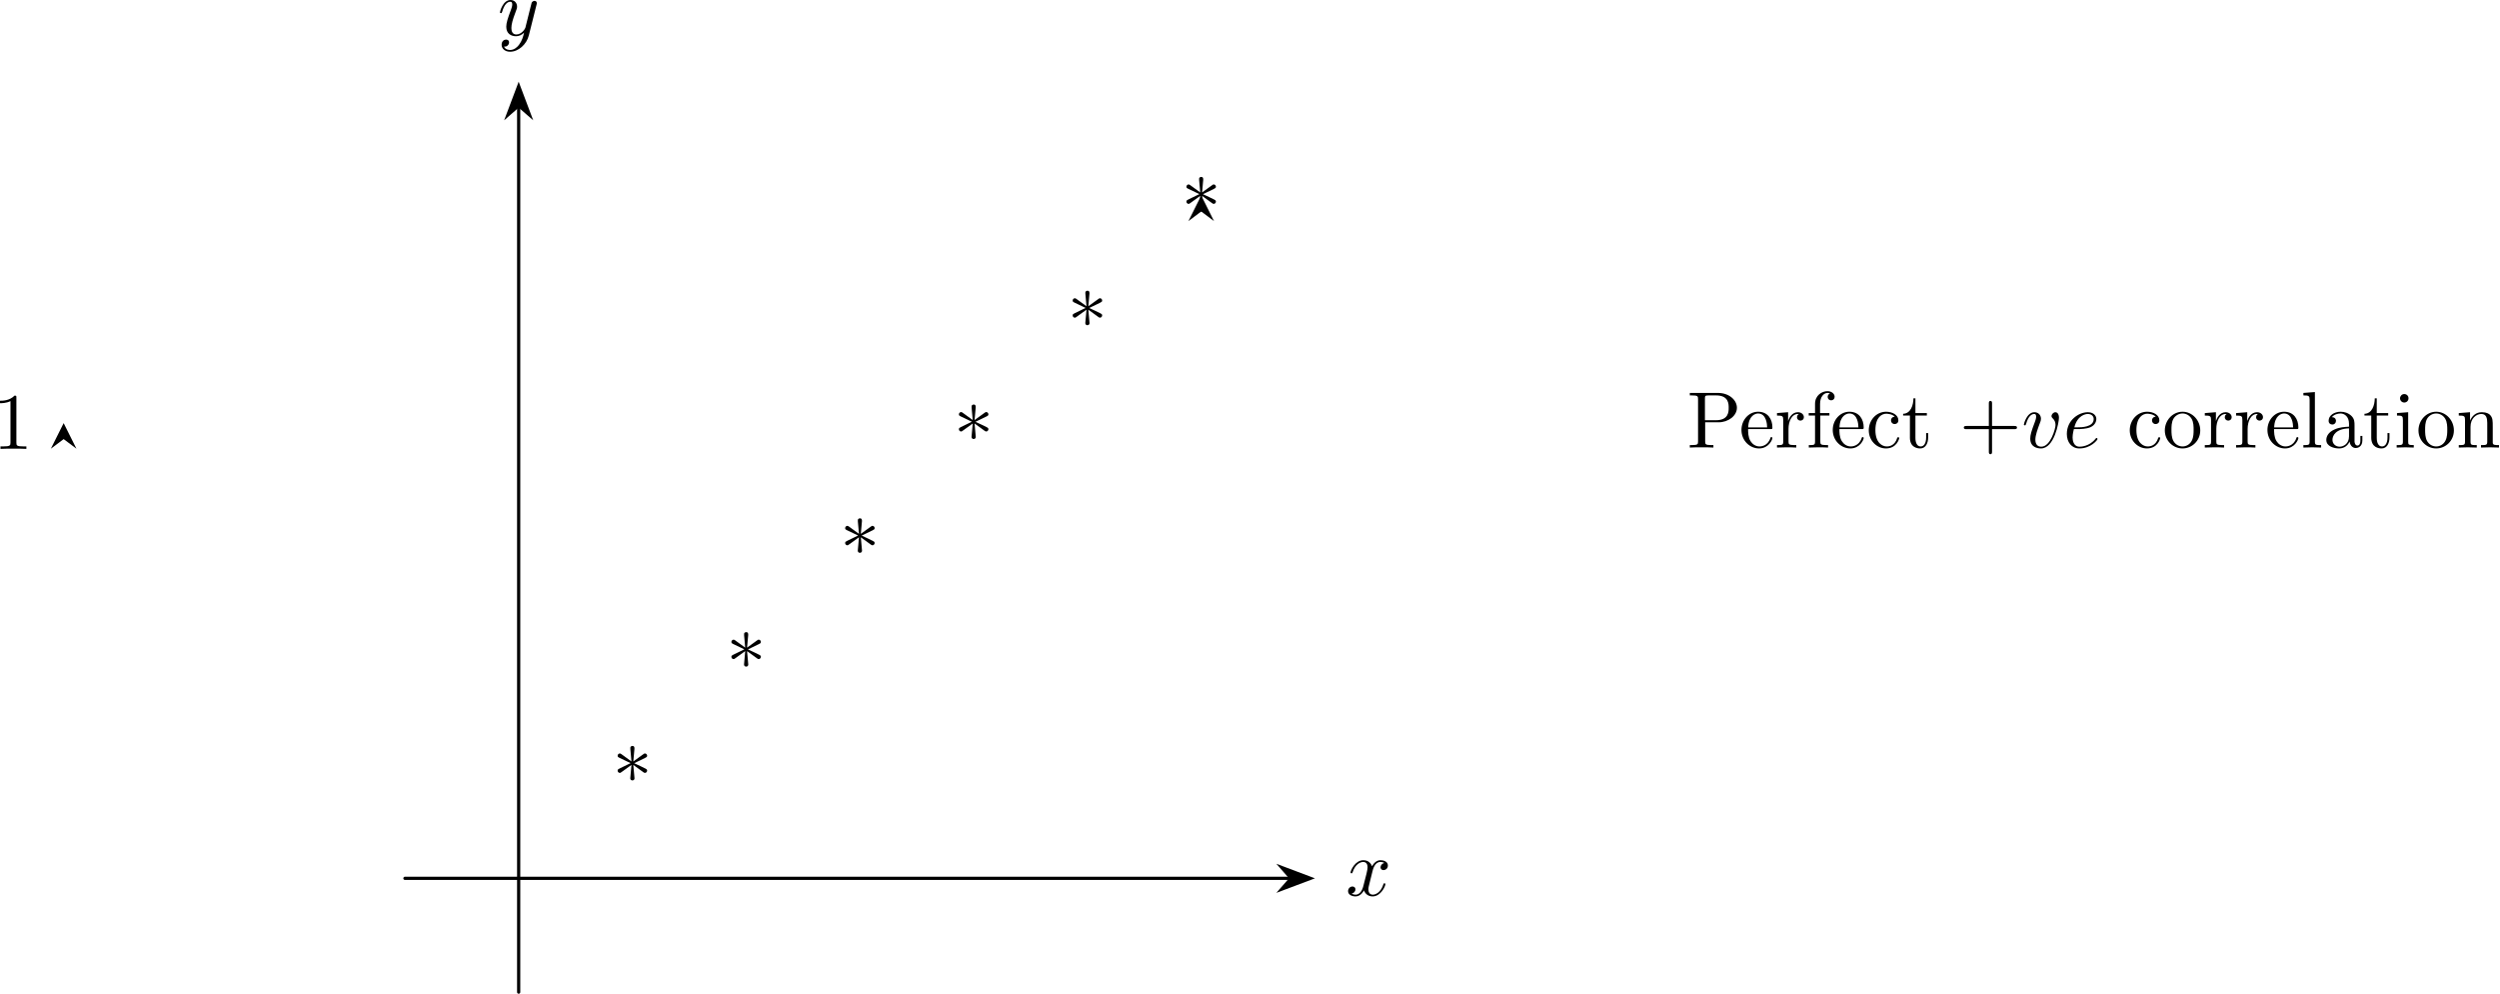
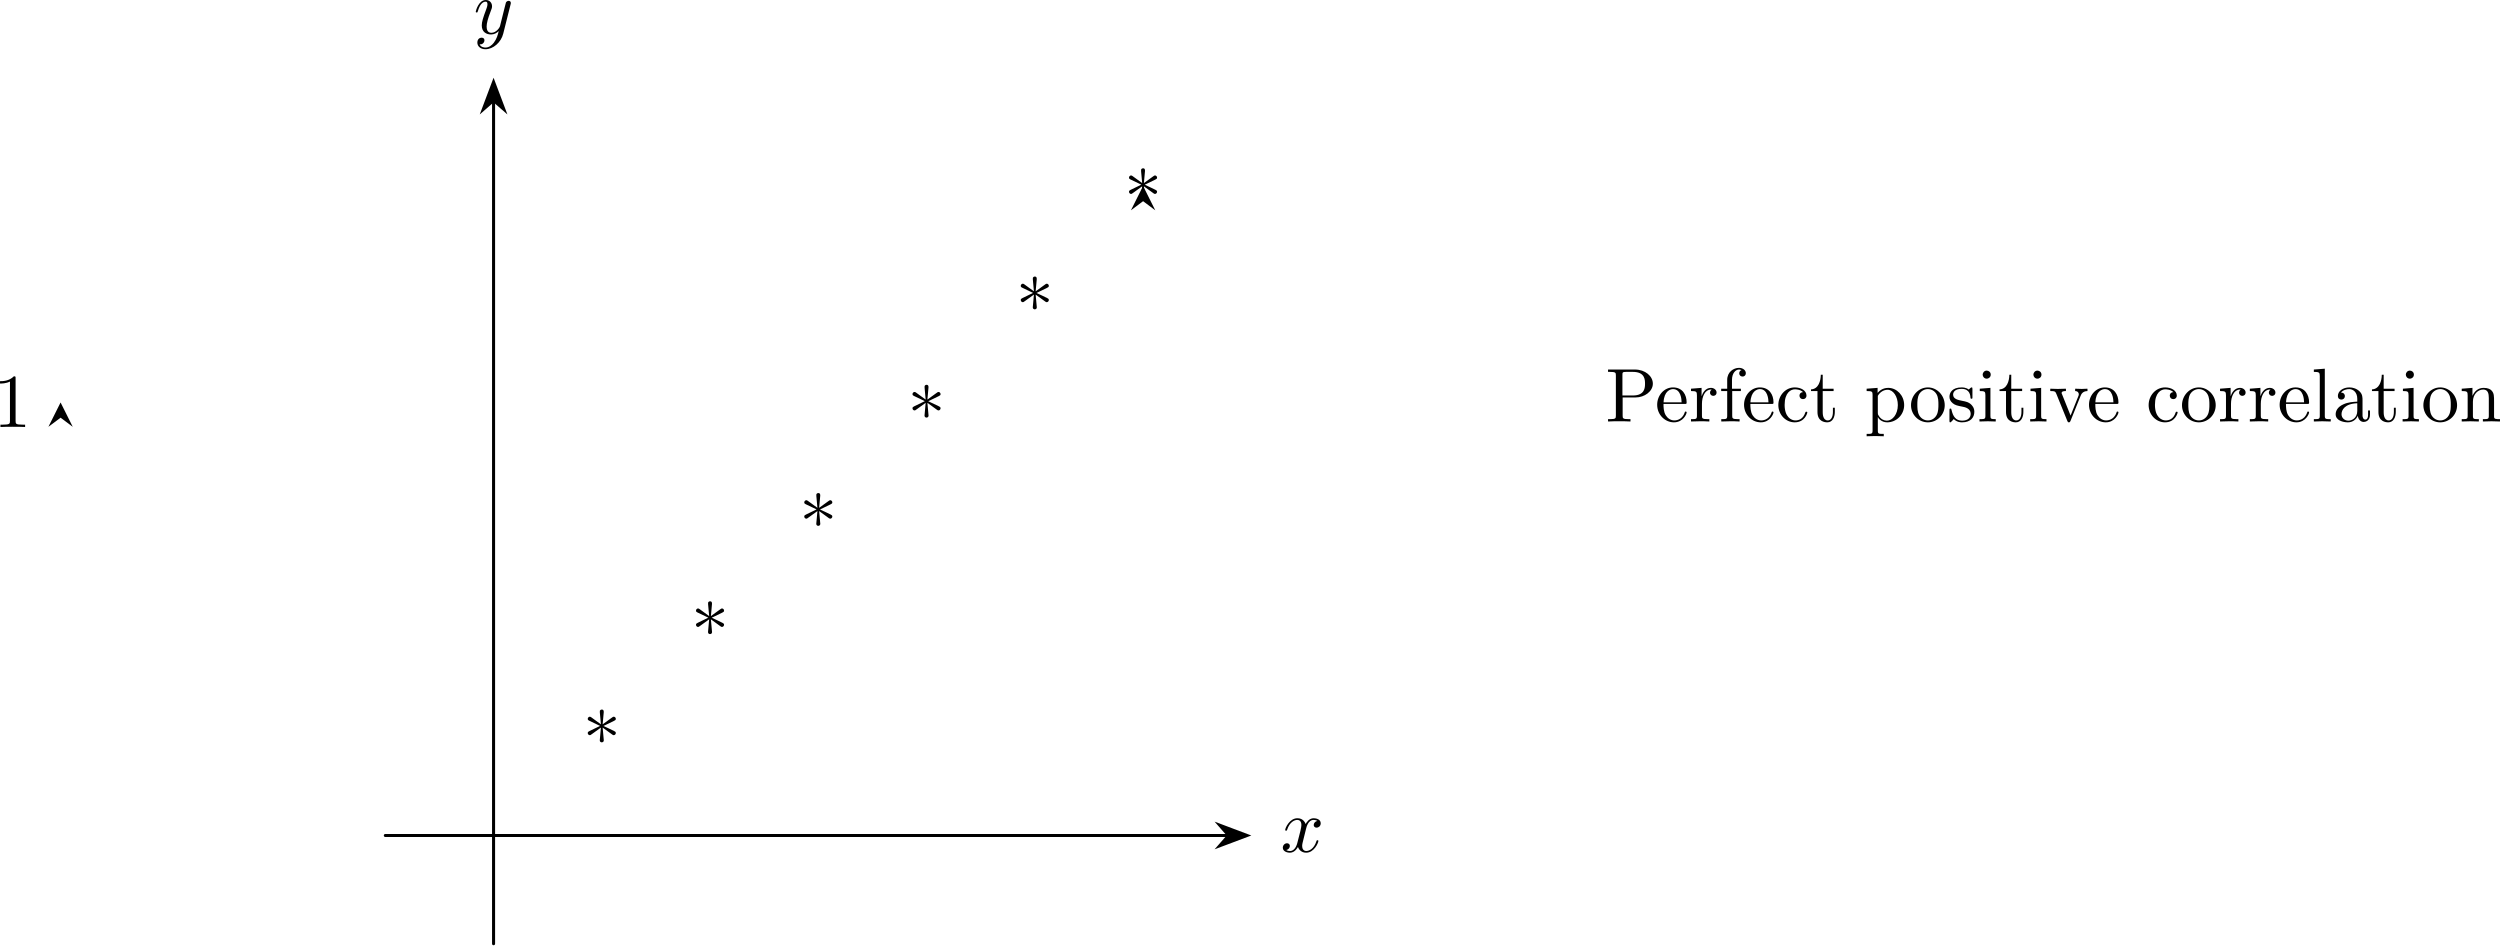
- <svg xmlns="http://www.w3.org/2000/svg" xmlns:xlink="http://www.w3.org/1999/xlink" version="1.1" width="435.904pt" height="173.268pt" viewBox="6.331 21.666 435.904 173.268">
+ <svg xmlns="http://www.w3.org/2000/svg" xmlns:xlink="http://www.w3.org/1999/xlink" version="1.1" width="458.257pt" height="173.268pt" viewBox="6.331 21.666 458.257 173.268">
  <defs>
-     <use id="g12-43" xlink:href="#g7-43" transform="scale(.913242)" />
    <use id="g12-49" xlink:href="#g7-49" transform="scale(.913242)" />
    <use id="g12-80" xlink:href="#g7-80" transform="scale(.913242)" />
    <use id="g12-97" xlink:href="#g7-97" transform="scale(.913242)" />
    <use id="g12-99" xlink:href="#g7-99" transform="scale(.913242)" />
    <use id="g12-101" xlink:href="#g7-101" transform="scale(.913242)" />
    <use id="g12-102" xlink:href="#g7-102" transform="scale(.913242)" />
    <use id="g12-105" xlink:href="#g7-105" transform="scale(.913242)" />
    <use id="g12-108" xlink:href="#g7-108" transform="scale(.913242)" />
    <use id="g12-110" xlink:href="#g7-110" transform="scale(.913242)" />
    <use id="g12-111" xlink:href="#g7-111" transform="scale(.913242)" />
+     <use id="g12-112" xlink:href="#g7-112" transform="scale(.913242)" />
    <use id="g12-114" xlink:href="#g7-114" transform="scale(.913242)" />
+     <use id="g12-115" xlink:href="#g7-115" transform="scale(.913242)" />
    <use id="g12-116" xlink:href="#g7-116" transform="scale(.913242)" />
-     <path id="g7-43" d="M4.462-2.509H7.505C7.658-2.509 7.865-2.509 7.865-2.727S7.658-2.945 7.505-2.945H4.462V-6C4.462-6.153 4.462-6.36 4.244-6.36S4.025-6.153 4.025-6V-2.945H.971C.818-2.945 .611-2.945 .611-2.727S.818-2.509 .971-2.509H4.025V.545C4.025 .698 4.025 .905 4.244 .905S4.462 .698 4.462 .545V-2.509Z" />
+     <use id="g12-118" xlink:href="#g7-118" transform="scale(.913242)" />
    <path id="g7-49" d="M3.207-6.982C3.207-7.244 3.207-7.265 2.956-7.265C2.28-6.567 1.32-6.567 .971-6.567V-6.229C1.189-6.229 1.833-6.229 2.4-6.513V-.862C2.4-.469 2.367-.338 1.385-.338H1.036V0C1.418-.033 2.367-.033 2.804-.033S4.189-.033 4.571 0V-.338H4.222C3.24-.338 3.207-.458 3.207-.862V-6.982Z" />
    <path id="g7-80" d="M2.476-3.447H4.32C5.629-3.447 6.807-4.331 6.807-5.422C6.807-6.491 5.727-7.451 4.233-7.451H.382V-7.113H.644C1.484-7.113 1.505-6.993 1.505-6.6V-.851C1.505-.458 1.484-.338 .644-.338H.382V0C.764-.033 1.571-.033 1.985-.033S3.218-.033 3.6 0V-.338H3.338C2.498-.338 2.476-.458 2.476-.851V-3.447ZM2.444-3.731V-6.676C2.444-7.036 2.465-7.113 2.978-7.113H3.949C5.684-7.113 5.684-5.956 5.684-5.422C5.684-4.909 5.684-3.731 3.949-3.731H2.444Z" />
    <path id="g7-97" d="M3.633-.829C3.676-.393 3.971 .065 4.484 .065C4.713 .065 5.378-.087 5.378-.971V-1.582H5.105V-.971C5.105-.338 4.833-.273 4.713-.273C4.353-.273 4.309-.764 4.309-.818V-3C4.309-3.458 4.309-3.884 3.916-4.287C3.491-4.713 2.945-4.887 2.422-4.887C1.527-4.887 .775-4.375 .775-3.655C.775-3.327 .993-3.142 1.276-3.142C1.582-3.142 1.778-3.36 1.778-3.644C1.778-3.775 1.724-4.135 1.222-4.145C1.516-4.527 2.051-4.647 2.4-4.647C2.935-4.647 3.556-4.222 3.556-3.251V-2.847C3-2.815 2.236-2.782 1.549-2.455C.731-2.084 .458-1.516 .458-1.036C.458-.153 1.516 .12 2.204 .12C2.924 .12 3.425-.316 3.633-.829ZM3.556-2.618V-1.527C3.556-.491 2.771-.12 2.28-.12C1.745-.12 1.298-.502 1.298-1.047C1.298-1.647 1.756-2.553 3.556-2.618Z" />
    <path id="g7-99" d="M1.276-2.378C1.276-4.156 2.171-4.615 2.749-4.615C2.847-4.615 3.535-4.604 3.916-4.211C3.469-4.178 3.404-3.851 3.404-3.709C3.404-3.425 3.6-3.207 3.905-3.207C4.189-3.207 4.407-3.393 4.407-3.72C4.407-4.462 3.578-4.887 2.738-4.887C1.375-4.887 .371-3.709 .371-2.356C.371-.96 1.451 .12 2.716 .12C4.178 .12 4.527-1.189 4.527-1.298S4.418-1.407 4.385-1.407C4.287-1.407 4.265-1.364 4.244-1.298C3.927-.284 3.218-.153 2.815-.153C2.236-.153 1.276-.622 1.276-2.378Z" />
    <path id="g7-101" d="M1.222-2.749C1.287-4.375 2.204-4.647 2.575-4.647C3.698-4.647 3.807-3.175 3.807-2.749H1.222ZM1.211-2.52H4.255C4.495-2.52 4.527-2.52 4.527-2.749C4.527-3.829 3.938-4.887 2.575-4.887C1.309-4.887 .305-3.764 .305-2.4C.305-.938 1.451 .12 2.705 .12C4.036 .12 4.527-1.091 4.527-1.298C4.527-1.407 4.44-1.429 4.385-1.429C4.287-1.429 4.265-1.364 4.244-1.276C3.862-.153 2.88-.153 2.771-.153C2.225-.153 1.789-.48 1.538-.884C1.211-1.407 1.211-2.127 1.211-2.52Z" />
    <path id="g7-102" d="M1.909-4.702V-5.967C1.909-6.927 2.433-7.451 2.913-7.451C2.945-7.451 3.109-7.451 3.273-7.375C3.142-7.331 2.945-7.189 2.945-6.916C2.945-6.665 3.12-6.447 3.415-6.447C3.731-6.447 3.895-6.665 3.895-6.927C3.895-7.331 3.491-7.691 2.913-7.691C2.149-7.691 1.222-7.113 1.222-5.956V-4.702H.36V-4.364H1.222V-.829C1.222-.338 1.102-.338 .371-.338V0C.796-.011 1.309-.033 1.615-.033C2.051-.033 2.564-.033 3 0V-.338H2.771C1.964-.338 1.942-.458 1.942-.851V-4.364H3.185V-4.702H1.909Z" />
    <path id="g7-105" d="M1.931-4.822L.404-4.702V-4.364C1.113-4.364 1.211-4.298 1.211-3.764V-.829C1.211-.338 1.091-.338 .36-.338V0C.709-.011 1.298-.033 1.56-.033C1.942-.033 2.324-.011 2.695 0V-.338C1.975-.338 1.931-.393 1.931-.818V-4.822ZM1.975-6.72C1.975-7.069 1.702-7.298 1.396-7.298C1.058-7.298 .818-7.004 .818-6.72C.818-6.425 1.058-6.142 1.396-6.142C1.702-6.142 1.975-6.371 1.975-6.72Z" />
    <path id="g7-108" d="M1.931-7.571L.36-7.451V-7.113C1.124-7.113 1.211-7.036 1.211-6.502V-.829C1.211-.338 1.091-.338 .36-.338V0C.72-.011 1.298-.033 1.571-.033S2.378-.011 2.782 0V-.338C2.051-.338 1.931-.338 1.931-.829V-7.571Z" />
    <path id="g7-110" d="M1.2-3.753V-.829C1.2-.338 1.08-.338 .349-.338V0C.731-.011 1.287-.033 1.582-.033C1.865-.033 2.433-.011 2.804 0V-.338C2.073-.338 1.953-.338 1.953-.829V-2.836C1.953-3.971 2.727-4.582 3.425-4.582C4.113-4.582 4.233-3.993 4.233-3.371V-.829C4.233-.338 4.113-.338 3.382-.338V0C3.764-.011 4.32-.033 4.615-.033C4.898-.033 5.465-.011 5.836 0V-.338C5.269-.338 4.996-.338 4.985-.665V-2.749C4.985-3.687 4.985-4.025 4.647-4.418C4.495-4.604 4.135-4.822 3.502-4.822C2.705-4.822 2.193-4.353 1.887-3.676V-4.822L.349-4.702V-4.364C1.113-4.364 1.2-4.287 1.2-3.753Z" />
    <path id="g7-111" d="M5.138-2.335C5.138-3.731 4.047-4.887 2.727-4.887C1.364-4.887 .305-3.698 .305-2.335C.305-.927 1.44 .12 2.716 .12C4.036 .12 5.138-.949 5.138-2.335ZM2.727-.153C2.258-.153 1.778-.382 1.484-.884C1.211-1.364 1.211-2.029 1.211-2.422C1.211-2.847 1.211-3.436 1.473-3.916C1.767-4.418 2.28-4.647 2.716-4.647C3.196-4.647 3.665-4.407 3.949-3.938S4.233-2.836 4.233-2.422C4.233-2.029 4.233-1.44 3.993-.96C3.753-.469 3.273-.153 2.727-.153Z" />
+     <path id="g7-112" d="M1.876-4.102V-4.822L.305-4.702V-4.364C1.08-4.364 1.156-4.298 1.156-3.818V1.287C1.156 1.778 1.036 1.778 .305 1.778V2.116C.676 2.105 1.244 2.084 1.527 2.084C1.822 2.084 2.378 2.105 2.76 2.116V1.778C2.029 1.778 1.909 1.778 1.909 1.287V-.545V-.644C1.964-.469 2.422 .12 3.251 .12C4.549 .12 5.684-.949 5.684-2.356C5.684-3.742 4.625-4.822 3.404-4.822C2.553-4.822 2.095-4.342 1.876-4.102ZM1.909-1.244V-3.676C2.225-4.233 2.76-4.549 3.316-4.549C4.113-4.549 4.778-3.589 4.778-2.356C4.778-1.036 4.015-.12 3.207-.12C2.771-.12 2.356-.338 2.062-.785C1.909-1.015 1.909-1.025 1.909-1.244Z" />
    <path id="g7-114" d="M1.822-3.622V-4.822L.305-4.702V-4.364C1.069-4.364 1.156-4.287 1.156-3.753V-.829C1.156-.338 1.036-.338 .305-.338V0C.731-.011 1.244-.033 1.549-.033C1.985-.033 2.498-.033 2.935 0V-.338H2.705C1.898-.338 1.876-.458 1.876-.851V-2.531C1.876-3.611 2.335-4.582 3.164-4.582C3.24-4.582 3.262-4.582 3.284-4.571C3.251-4.56 3.033-4.429 3.033-4.145C3.033-3.84 3.262-3.676 3.502-3.676C3.698-3.676 3.971-3.807 3.971-4.156S3.633-4.822 3.164-4.822C2.367-4.822 1.975-4.091 1.822-3.622Z" />
+     <path id="g7-115" d="M2.269-2.116C2.509-2.073 3.404-1.898 3.404-1.113C3.404-.556 3.022-.12 2.171-.12C1.255-.12 .862-.742 .655-1.669C.622-1.811 .611-1.855 .502-1.855C.36-1.855 .36-1.778 .36-1.582V-.142C.36 .044 .36 .12 .48 .12C.535 .12 .545 .109 .753-.098C.775-.12 .775-.142 .971-.349C1.451 .109 1.942 .12 2.171 .12C3.425 .12 3.927-.611 3.927-1.396C3.927-1.975 3.6-2.302 3.469-2.433C3.109-2.782 2.684-2.869 2.225-2.956C1.615-3.076 .884-3.218 .884-3.851C.884-4.233 1.167-4.68 2.105-4.68C3.305-4.68 3.36-3.698 3.382-3.36C3.393-3.262 3.491-3.262 3.513-3.262C3.655-3.262 3.655-3.316 3.655-3.524V-4.625C3.655-4.811 3.655-4.887 3.535-4.887C3.48-4.887 3.458-4.887 3.316-4.756C3.284-4.713 3.175-4.615 3.131-4.582C2.716-4.887 2.269-4.887 2.105-4.887C.775-4.887 .36-4.156 .36-3.545C.36-3.164 .535-2.858 .829-2.618C1.178-2.335 1.484-2.269 2.269-2.116Z" />
    <path id="g7-116" d="M1.887-4.364H3.447V-4.702H1.887V-6.709H1.615C1.604-5.815 1.276-4.647 .207-4.604V-4.364H1.135V-1.353C1.135-.011 2.149 .12 2.542 .12C3.316 .12 3.622-.655 3.622-1.353V-1.975H3.349V-1.375C3.349-.567 3.022-.153 2.618-.153C1.887-.153 1.887-1.145 1.887-1.331V-4.364Z" />
+     <path id="g7-118" d="M4.538-3.633C4.636-3.884 4.822-4.353 5.542-4.364V-4.702C5.291-4.68 4.975-4.669 4.724-4.669C4.462-4.669 3.96-4.691 3.775-4.702V-4.364C4.178-4.353 4.298-4.102 4.298-3.895C4.298-3.796 4.276-3.753 4.233-3.633L3.12-.851L1.898-3.895C1.833-4.036 1.833-4.058 1.833-4.08C1.833-4.364 2.258-4.364 2.455-4.364V-4.702C2.127-4.691 1.516-4.669 1.265-4.669C.971-4.669 .535-4.68 .207-4.702V-4.364C.895-4.364 .938-4.298 1.08-3.96L2.651-.087C2.716 .065 2.738 .12 2.88 .12S3.065 .022 3.109-.087L4.538-3.633Z" />
    <path id="g8-3" d="M2.74-4.254C2.75-4.394 2.75-4.633 2.491-4.633C2.331-4.633 2.202-4.503 2.232-4.374V-4.244L2.371-2.7L1.096-3.626C1.006-3.676 .986-3.696 .917-3.696C.777-3.696 .648-3.557 .648-3.417C.648-3.258 .747-3.218 .847-3.168L2.262-2.491L.887-1.823C.727-1.743 .648-1.704 .648-1.554S.777-1.275 .917-1.275C.986-1.275 1.006-1.275 1.255-1.465L2.371-2.271L2.222-.598C2.222-.389 2.401-.339 2.481-.339C2.6-.339 2.75-.408 2.75-.598L2.6-2.271L3.875-1.345C3.965-1.295 3.985-1.275 4.055-1.275C4.194-1.275 4.324-1.415 4.324-1.554C4.324-1.704 4.234-1.753 4.115-1.813C3.517-2.112 3.497-2.112 2.71-2.481L4.085-3.148C4.244-3.228 4.324-3.268 4.324-3.417S4.194-3.696 4.055-3.696C3.985-3.696 3.965-3.696 3.716-3.507L2.6-2.7L2.74-4.254Z" />
-     <use id="g10-101" xlink:href="#g4-101" transform="scale(.913242)" />
-     <use id="g10-118" xlink:href="#g4-118" transform="scale(.913242)" />
    <use id="g10-120" xlink:href="#g4-120" transform="scale(.913242)" />
    <use id="g10-121" xlink:href="#g4-121" transform="scale(.913242)" />
-     <path id="g4-101" d="M2.04-2.52C2.356-2.52 3.164-2.542 3.709-2.771C4.473-3.098 4.527-3.742 4.527-3.895C4.527-4.375 4.113-4.822 3.36-4.822C2.149-4.822 .502-3.764 .502-1.855C.502-.742 1.145 .12 2.215 .12C3.775 .12 4.691-1.036 4.691-1.167C4.691-1.233 4.625-1.309 4.56-1.309C4.505-1.309 4.484-1.287 4.418-1.2C3.556-.12 2.367-.12 2.236-.12C1.385-.12 1.287-1.036 1.287-1.385C1.287-1.516 1.298-1.855 1.462-2.52H2.04ZM1.527-2.76C1.953-4.418 3.076-4.582 3.36-4.582C3.873-4.582 4.167-4.265 4.167-3.895C4.167-2.76 2.422-2.76 1.975-2.76H1.527Z" />
-     <path id="g4-118" d="M5.105-4.058C5.105-4.647 4.822-4.822 4.625-4.822C4.353-4.822 4.091-4.538 4.091-4.298C4.091-4.156 4.145-4.091 4.265-3.971C4.495-3.753 4.636-3.469 4.636-3.076C4.636-2.618 3.971-.12 2.695-.12C2.138-.12 1.887-.502 1.887-1.069C1.887-1.68 2.182-2.476 2.52-3.382C2.596-3.567 2.651-3.72 2.651-3.927C2.651-4.418 2.302-4.822 1.756-4.822C.731-4.822 .316-3.24 .316-3.142C.316-3.033 .425-3.033 .447-3.033C.556-3.033 .567-3.055 .622-3.229C.938-4.331 1.407-4.582 1.724-4.582C1.811-4.582 1.996-4.582 1.996-4.233C1.996-3.96 1.887-3.665 1.811-3.469C1.331-2.204 1.189-1.702 1.189-1.233C1.189-.055 2.149 .12 2.651 .12C4.484 .12 5.105-3.491 5.105-4.058Z" />
    <path id="g4-120" d="M3.644-3.295C3.709-3.578 3.96-4.582 4.724-4.582C4.778-4.582 5.04-4.582 5.269-4.44C4.964-4.385 4.745-4.113 4.745-3.851C4.745-3.676 4.865-3.469 5.16-3.469C5.4-3.469 5.749-3.665 5.749-4.102C5.749-4.669 5.105-4.822 4.735-4.822C4.102-4.822 3.72-4.244 3.589-3.993C3.316-4.713 2.727-4.822 2.411-4.822C1.276-4.822 .655-3.415 .655-3.142C.655-3.033 .764-3.033 .785-3.033C.873-3.033 .905-3.055 .927-3.153C1.298-4.309 2.018-4.582 2.389-4.582C2.596-4.582 2.978-4.484 2.978-3.851C2.978-3.513 2.793-2.782 2.389-1.255C2.215-.578 1.833-.12 1.353-.12C1.287-.12 1.036-.12 .807-.262C1.08-.316 1.32-.545 1.32-.851C1.32-1.145 1.08-1.233 .916-1.233C.589-1.233 .316-.949 .316-.6C.316-.098 .862 .12 1.342 .12C2.062 .12 2.455-.644 2.487-.709C2.618-.305 3.011 .12 3.665 .12C4.789 .12 5.411-1.287 5.411-1.56C5.411-1.669 5.313-1.669 5.28-1.669C5.182-1.669 5.16-1.625 5.138-1.549C4.778-.382 4.036-.12 3.687-.12C3.262-.12 3.087-.469 3.087-.84C3.087-1.08 3.153-1.32 3.273-1.8L3.644-3.295Z" />
    <path id="g4-121" d="M5.302-4.156C5.345-4.309 5.345-4.331 5.345-4.407C5.345-4.604 5.193-4.702 5.029-4.702C4.92-4.702 4.745-4.636 4.647-4.473C4.625-4.418 4.538-4.08 4.495-3.884C4.418-3.6 4.342-3.305 4.276-3.011L3.785-1.047C3.742-.884 3.273-.12 2.553-.12C1.996-.12 1.876-.6 1.876-1.004C1.876-1.505 2.062-2.182 2.433-3.142C2.607-3.589 2.651-3.709 2.651-3.927C2.651-4.418 2.302-4.822 1.756-4.822C.72-4.822 .316-3.24 .316-3.142C.316-3.033 .425-3.033 .447-3.033C.556-3.033 .567-3.055 .622-3.229C.916-4.255 1.353-4.582 1.724-4.582C1.811-4.582 1.996-4.582 1.996-4.233C1.996-3.96 1.887-3.676 1.811-3.469C1.375-2.313 1.178-1.691 1.178-1.178C1.178-.207 1.865 .12 2.509 .12C2.935 .12 3.305-.065 3.611-.371C3.469 .196 3.338 .731 2.902 1.309C2.618 1.68 2.204 1.996 1.702 1.996C1.549 1.996 1.058 1.964 .873 1.538C1.047 1.538 1.189 1.538 1.342 1.407C1.451 1.309 1.56 1.167 1.56 .96C1.56 .622 1.265 .578 1.156 .578C.905 .578 .545 .753 .545 1.287C.545 1.833 1.025 2.236 1.702 2.236C2.825 2.236 3.949 1.244 4.255 .011L5.302-4.156Z" />
  </defs>
  <g id="page1" transform="matrix(1.4 0 0 1.4 0 0)">
    <path d="M54.973 124.867H165.297" stroke="#000" fill="none" stroke-width=".399" stroke-linecap="round" stroke-linejoin="round" />
    <path d="M167.793 124.867L164.219 123.52L165.394 124.867L164.219 126.211Z" />
    <path d="M167.793 124.867L164.219 123.52L165.394 124.867L164.219 126.211Z" stroke="#000" fill="none" stroke-width=".399" stroke-miterlimit="10" stroke-linecap="round" />
    <g transform="matrix(1 0 0 1 103.0496 2.145)">
      <use x="69.145" y="124.866" xlink:href="#g10-120" />
    </g>
    <path d="M69.145 139.039V28.715" stroke="#000" fill="none" stroke-width=".399" stroke-miterlimit="10" stroke-linecap="round" stroke-linejoin="round" />
    <path d="M69.145 26.219L67.801 29.789L69.145 28.617L70.492 29.789Z" />
    <path d="M69.145 26.219L67.801 29.789L69.145 28.617L70.492 29.789Z" stroke="#000" fill="none" stroke-width=".399" stroke-miterlimit="10" stroke-linecap="round" />
    <g transform="matrix(1 0 0 1 -2.621 -104.9863)">
      <use x="69.145" y="124.866" xlink:href="#g10-121" />
    </g>
    <path d="M154.188 39.824L152.594 43.012L154.188 41.816L155.781 43.012" />
    <g transform="matrix(1 0 0 1 11.6827 -11.856)">
      <use x="69.145" y="124.866" xlink:href="#g8-3" />
    </g>
    <g transform="matrix(1 0 0 1 25.8561 -26.0291)">
      <use x="69.145" y="124.866" xlink:href="#g8-3" />
    </g>
    <g transform="matrix(1 0 0 1 40.0296 -40.2025)">
      <use x="69.145" y="124.866" xlink:href="#g8-3" />
    </g>
    <g transform="matrix(1 0 0 1 54.2026 -54.3759)">
      <use x="69.145" y="124.866" xlink:href="#g8-3" />
    </g>
    <g transform="matrix(1 0 0 1 68.3766 -68.5493)">
      <use x="69.145" y="124.866" xlink:href="#g8-3" />
    </g>
    <g transform="matrix(1 0 0 1 82.5496 -82.7227)">
      <use x="69.145" y="124.866" xlink:href="#g8-3" />
    </g>
    <path d="M12.453 68.172L10.859 71.359L12.453 70.164L14.047 71.359" />
-     <g transform="matrix(1 0 0 1 145.5696 -53.6494)">
+     <g transform="matrix(1 0 0 1 145.5696 -54.2029)">
      <use x="69.145" y="124.866" xlink:href="#g12-80" />
      <use x="75.649" y="124.866" xlink:href="#g12-101" />
      <use x="80.077" y="124.866" xlink:href="#g12-114" />
      <use x="83.979" y="124.866" xlink:href="#g12-102" />
      <use x="87.023" y="124.866" xlink:href="#g12-101" />
      <use x="91.451" y="124.866" xlink:href="#g12-99" />
      <use x="95.879" y="124.866" xlink:href="#g12-116" />
-       <use x="103.074" y="124.866" xlink:href="#g12-43" />
-       <use x="110.823" y="124.866" xlink:href="#g10-118" />
-       <use x="116.009" y="124.866" xlink:href="#g10-101" />
-       <use x="123.969" y="124.866" xlink:href="#g12-99" />
-       <use x="128.397" y="124.866" xlink:href="#g12-111" />
-       <use x="133.378" y="124.866" xlink:href="#g12-114" />
-       <use x="137.28" y="124.866" xlink:href="#g12-114" />
-       <use x="141.182" y="124.866" xlink:href="#g12-101" />
-       <use x="145.61" y="124.866" xlink:href="#g12-108" />
-       <use x="148.377" y="124.866" xlink:href="#g12-97" />
-       <use x="153.359" y="124.866" xlink:href="#g12-116" />
-       <use x="157.233" y="124.866" xlink:href="#g12-105" />
-       <use x="160.001" y="124.866" xlink:href="#g12-111" />
-       <use x="164.982" y="124.866" xlink:href="#g12-110" />
+       <use x="103.074" y="124.866" xlink:href="#g12-112" />
+       <use x="108.885" y="124.866" xlink:href="#g12-111" />
+       <use x="113.867" y="124.866" xlink:href="#g12-115" />
+       <use x="117.796" y="124.866" xlink:href="#g12-105" />
+       <use x="120.564" y="124.866" xlink:href="#g12-116" />
+       <use x="124.438" y="124.866" xlink:href="#g12-105" />
+       <use x="127.206" y="124.866" xlink:href="#g12-118" />
+       <use x="132.187" y="124.866" xlink:href="#g12-101" />
+       <use x="139.936" y="124.866" xlink:href="#g12-99" />
+       <use x="144.364" y="124.866" xlink:href="#g12-111" />
+       <use x="149.345" y="124.866" xlink:href="#g12-114" />
+       <use x="153.247" y="124.866" xlink:href="#g12-114" />
+       <use x="157.149" y="124.866" xlink:href="#g12-101" />
+       <use x="161.577" y="124.866" xlink:href="#g12-108" />
+       <use x="164.344" y="124.866" xlink:href="#g12-97" />
+       <use x="169.326" y="124.866" xlink:href="#g12-116" />
+       <use x="173.2" y="124.866" xlink:href="#g12-105" />
+       <use x="175.967" y="124.866" xlink:href="#g12-111" />
+       <use x="180.949" y="124.866" xlink:href="#g12-110" />
    </g>
    <g transform="matrix(1 0 0 1 -65.51027 -53.4834)">
      <use x="69.145" y="124.866" xlink:href="#g12-49" />
    </g>
  </g>
</svg>
